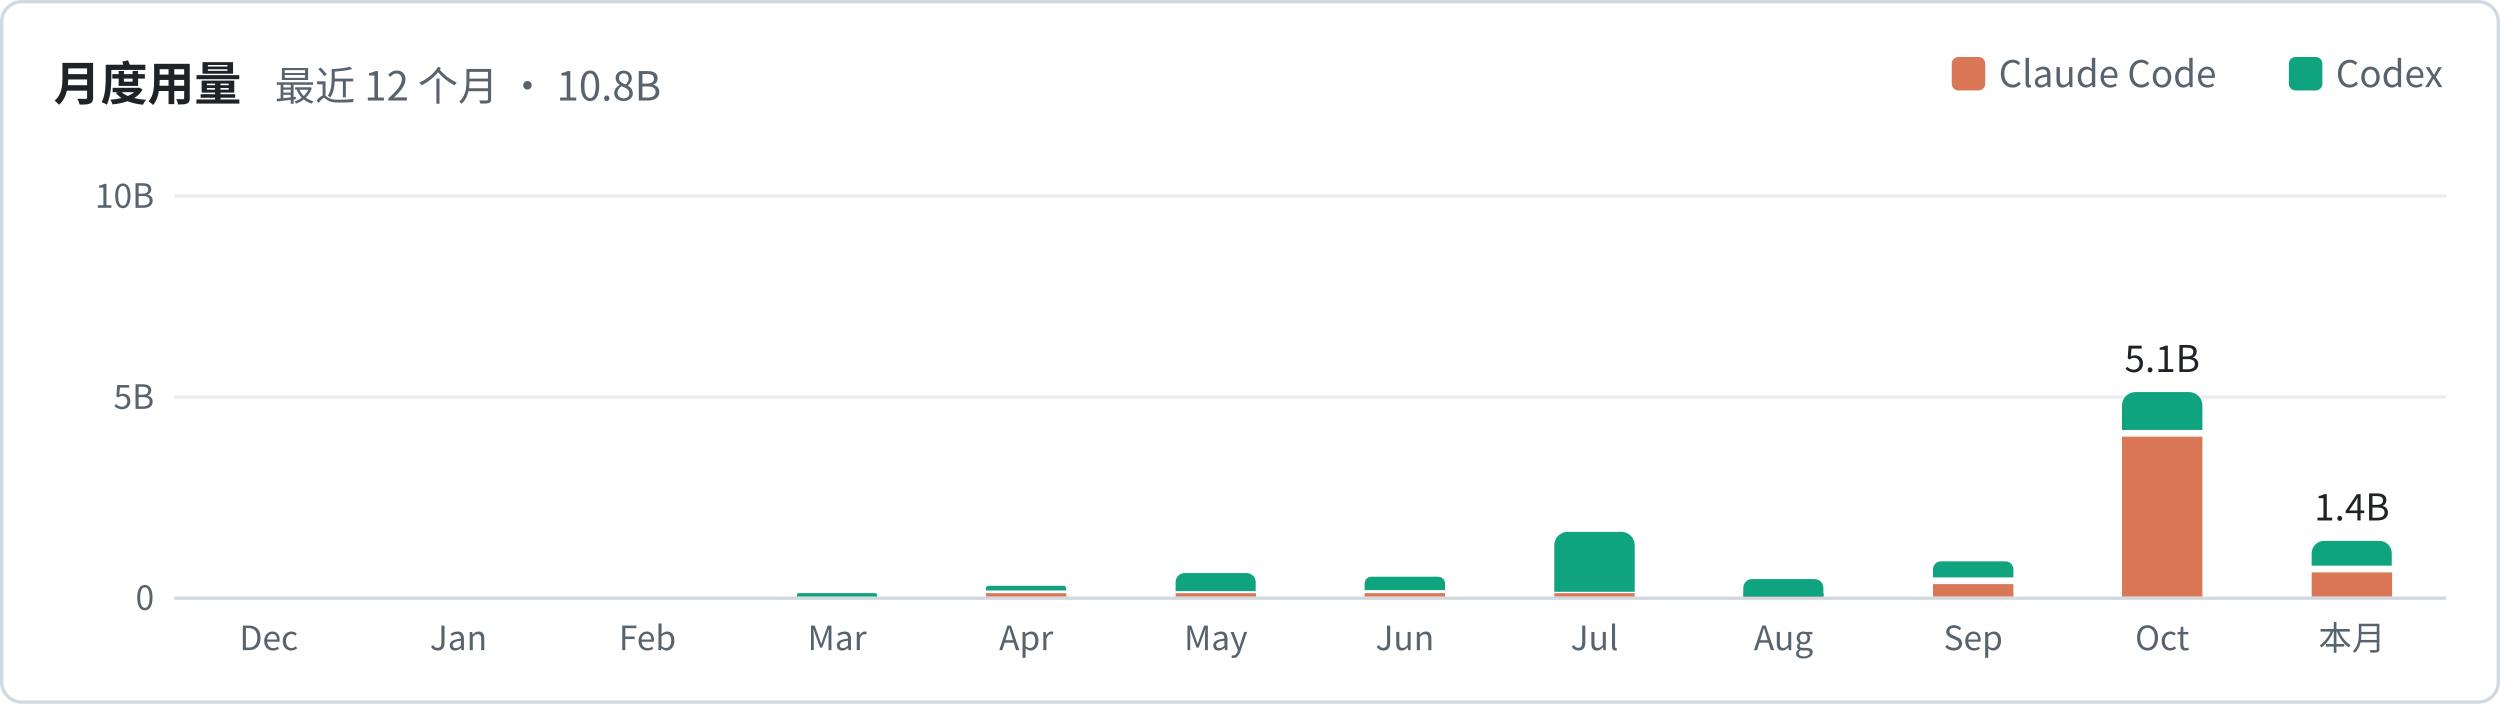
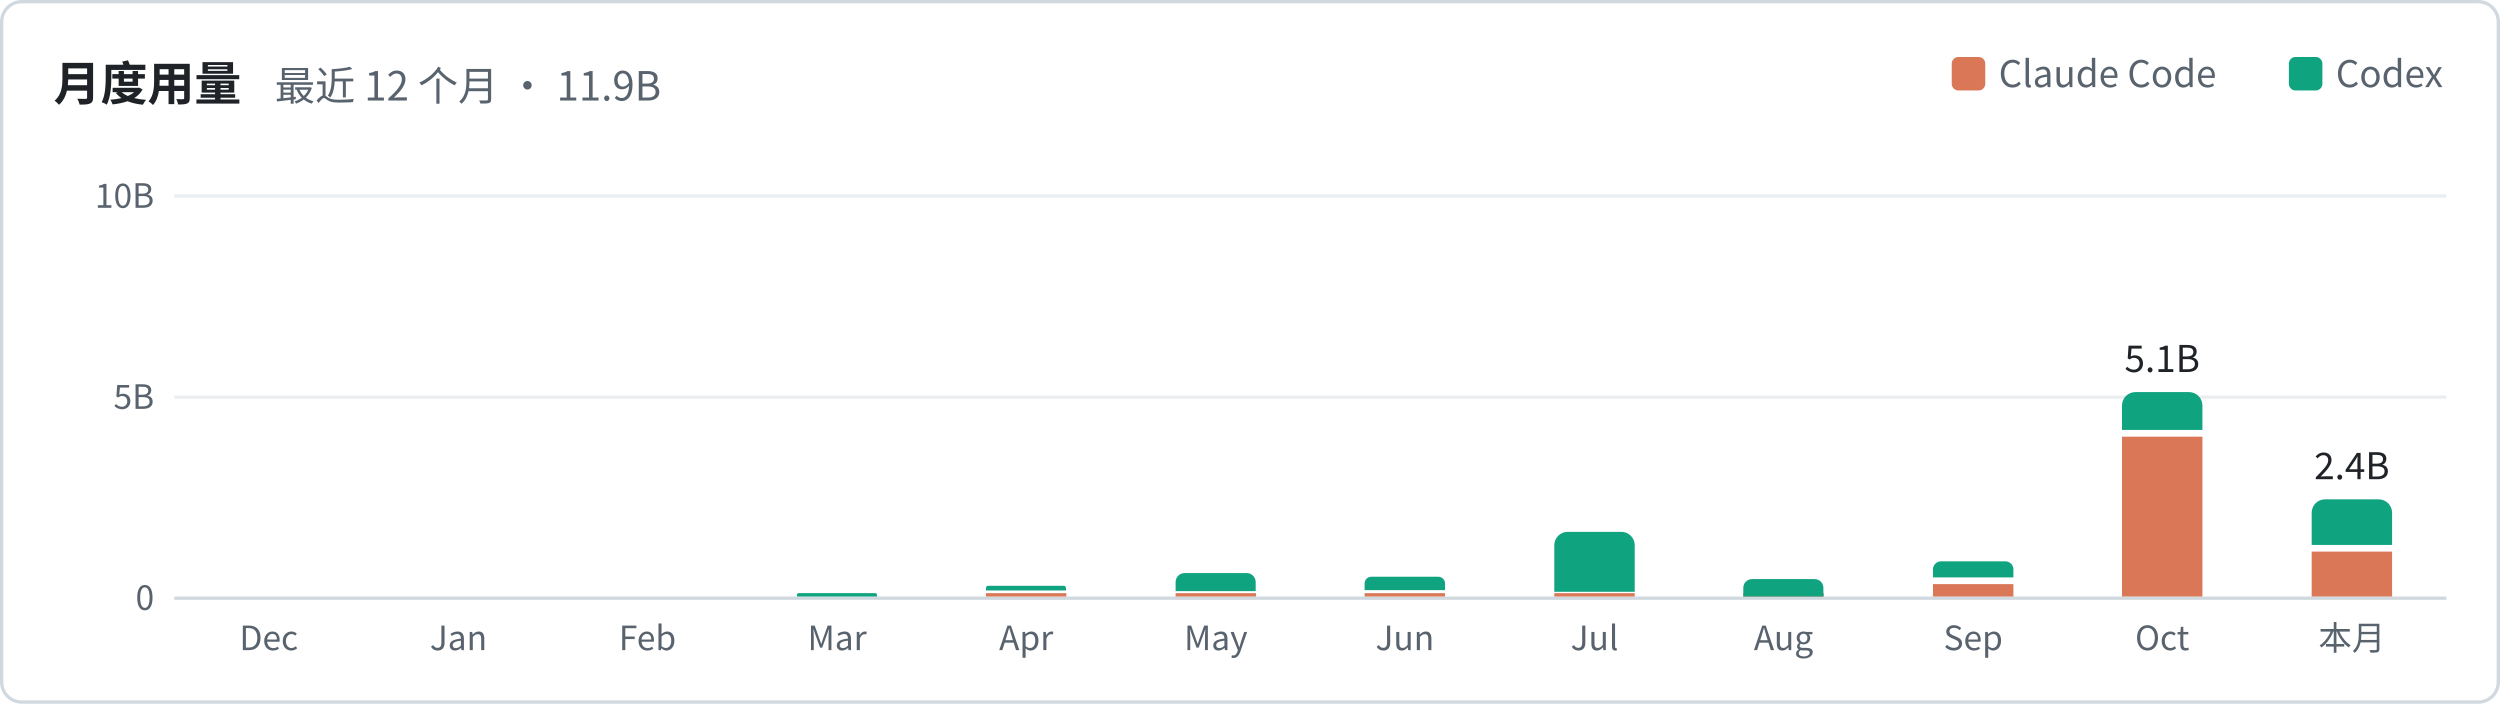
<svg xmlns="http://www.w3.org/2000/svg" width="746" height="210" viewBox="0 0 746 210" font-family="system-ui, -apple-system, 'Segoe UI', 'PingFang SC', 'Microsoft YaHei', 'Noto Sans CJK SC', sans-serif">
  <rect x="0.5" y="0.5" width="745" height="209" rx="6" fill="none" stroke="#d1d9e0" />
-   <text x="16" y="30" font-size="14" font-weight="600" fill="#1f2328">月度用量<tspan dx="10" font-size="12" font-weight="400" fill="#59636e">最近 12 个月 · 10.8B</tspan>
+   <text x="16" y="30" font-size="14" font-weight="600" fill="#1f2328">月度用量<tspan dx="10" font-size="12" font-weight="400" fill="#59636e">最近 12 个月 · 11.9B</tspan>
  </text>
  <line x1="52" y1="178.5" x2="730" y2="178.5" stroke="#d1d9e0" stroke-width="1" />
  <text x="46" y="182.0" font-size="10" text-anchor="end" fill="#59636e">0</text>
  <line x1="52" y1="118.5" x2="730" y2="118.5" stroke="#ebeef0" stroke-width="1" />
  <text x="46" y="122.0" font-size="10" text-anchor="end" fill="#59636e">5B</text>
  <line x1="52" y1="58.5" x2="730" y2="58.5" stroke="#ebeef0" stroke-width="1" />
  <text x="46" y="62.0" font-size="10" text-anchor="end" fill="#59636e">10B</text>
  <text x="80.2" y="194" font-size="10" text-anchor="middle" fill="#59636e">Dec</text>
  <text x="136.8" y="194" font-size="10" text-anchor="middle" fill="#59636e">Jan</text>
  <text x="193.2" y="194" font-size="10" text-anchor="middle" fill="#59636e">Feb</text>
  <path d="M237.8 178.0 v-0.5 a0.5 0.5 0 0 1 0.5 -0.5 h22.9 a0.5 0.5 0 0 1 0.5 0.5 v0.5 z" fill="#10a37f" />
  <text x="249.8" y="194" font-size="10" text-anchor="middle" fill="#59636e">Mar</text>
  <rect x="294.2" y="177.0" width="24" height="1.0" fill="#d97757" />
  <path d="M294.2 176.2 v-0.7 a0.7 0.7 0 0 1 0.7 -0.7 h22.5 a0.7 0.7 0 0 1 0.7 0.7 v0.7 z" fill="#10a37f" />
  <text x="306.2" y="194" font-size="10" text-anchor="middle" fill="#59636e">Apr</text>
  <rect x="350.8" y="177.0" width="24" height="1.0" fill="#d97757" />
  <path d="M350.8 176.4 v-2.7 a2.7 2.7 0 0 1 2.7 -2.7 h18.5 a2.7 2.7 0 0 1 2.7 2.7 v2.7 z" fill="#10a37f" />
  <text x="362.8" y="194" font-size="10" text-anchor="middle" fill="#59636e">May</text>
  <rect x="407.2" y="177.0" width="24" height="1.0" fill="#d97757" />
  <path d="M407.2 176.1 v-2.0 a2.0 2.0 0 0 1 2.0 -2.0 h20.0 a2.0 2.0 0 0 1 2.0 2.0 v2.0 z" fill="#10a37f" />
  <text x="419.2" y="194" font-size="10" text-anchor="middle" fill="#59636e">Jun</text>
  <rect x="463.8" y="177.0" width="24" height="1.0" fill="#d97757" />
  <path d="M463.8 176.6 v-13.9 a4.0 4.0 0 0 1 4.0 -4.0 h16.0 a4.0 4.0 0 0 1 4.0 4.0 v13.9 z" fill="#10a37f" />
  <text x="475.8" y="194" font-size="10" text-anchor="middle" fill="#59636e">Jul</text>
  <rect x="520.2" y="177.0" width="24" height="1.0" fill="#d97757" />
  <path d="M520.2 178.0 v-2.6 a2.6 2.6 0 0 1 2.6 -2.6 h18.7 a2.6 2.6 0 0 1 2.6 2.6 v2.6 z" fill="#10a37f" />
  <text x="532.2" y="194" font-size="10" text-anchor="middle" fill="#59636e">Aug</text>
  <rect x="576.8" y="174.3" width="24" height="3.7" fill="#d97757" />
  <path d="M576.8 172.3 v-2.4 a2.4 2.4 0 0 1 2.4 -2.4 h19.2 a2.4 2.4 0 0 1 2.4 2.4 v2.4 z" fill="#10a37f" />
  <text x="588.8" y="194" font-size="10" text-anchor="middle" fill="#59636e">Sep</text>
  <rect x="633.2" y="130.3" width="24" height="47.7" fill="#d97757" />
  <path d="M633.2 128.3 v-7.3 a4.0 4.0 0 0 1 4.0 -4.0 h16.0 a4.0 4.0 0 0 1 4.0 4.0 v7.3 z" fill="#10a37f" />
  <text x="645.2" y="111.0" font-size="11" text-anchor="middle" fill="#1f2328">5.1B</text>
  <text x="645.2" y="194" font-size="10" text-anchor="middle" fill="#59636e">Oct</text>
-   <rect x="689.8" y="170.8" width="24" height="7.2" fill="#d97757" />
-   <path d="M689.8 168.8 v-3.7 a3.7 3.7 0 0 1 3.7 -3.7 h16.5 a3.7 3.7 0 0 1 3.7 3.7 v3.7 z" fill="#10a37f" />
-   <text x="701.8" y="155.3" font-size="11" text-anchor="middle" fill="#1f2328">1.4B</text>
+   <rect x="689.8" y="164.6" width="24" height="13.4" fill="#d97757" />
+   <path d="M689.8 162.6 v-9.6 a4.0 4.0 0 0 1 4.0 -4.0 h16.0 a4.0 4.0 0 0 1 4.0 4.0 v9.6 z" fill="#10a37f" />
+   <text x="701.8" y="143.0" font-size="11" text-anchor="middle" fill="#1f2328">2.4B</text>
  <text x="701.8" y="194" font-size="10" text-anchor="middle" fill="#59636e">本月</text>
  <text x="697.0" y="26" font-size="11" fill="#59636e">Codex</text>
  <rect x="683.0" y="17" width="10" height="10" rx="2" fill="#10a37f" />
  <text x="596.4" y="26" font-size="11" fill="#59636e">Claude Code</text>
  <rect x="582.4" y="17" width="10" height="10" rx="2" fill="#d97757" />
</svg>
